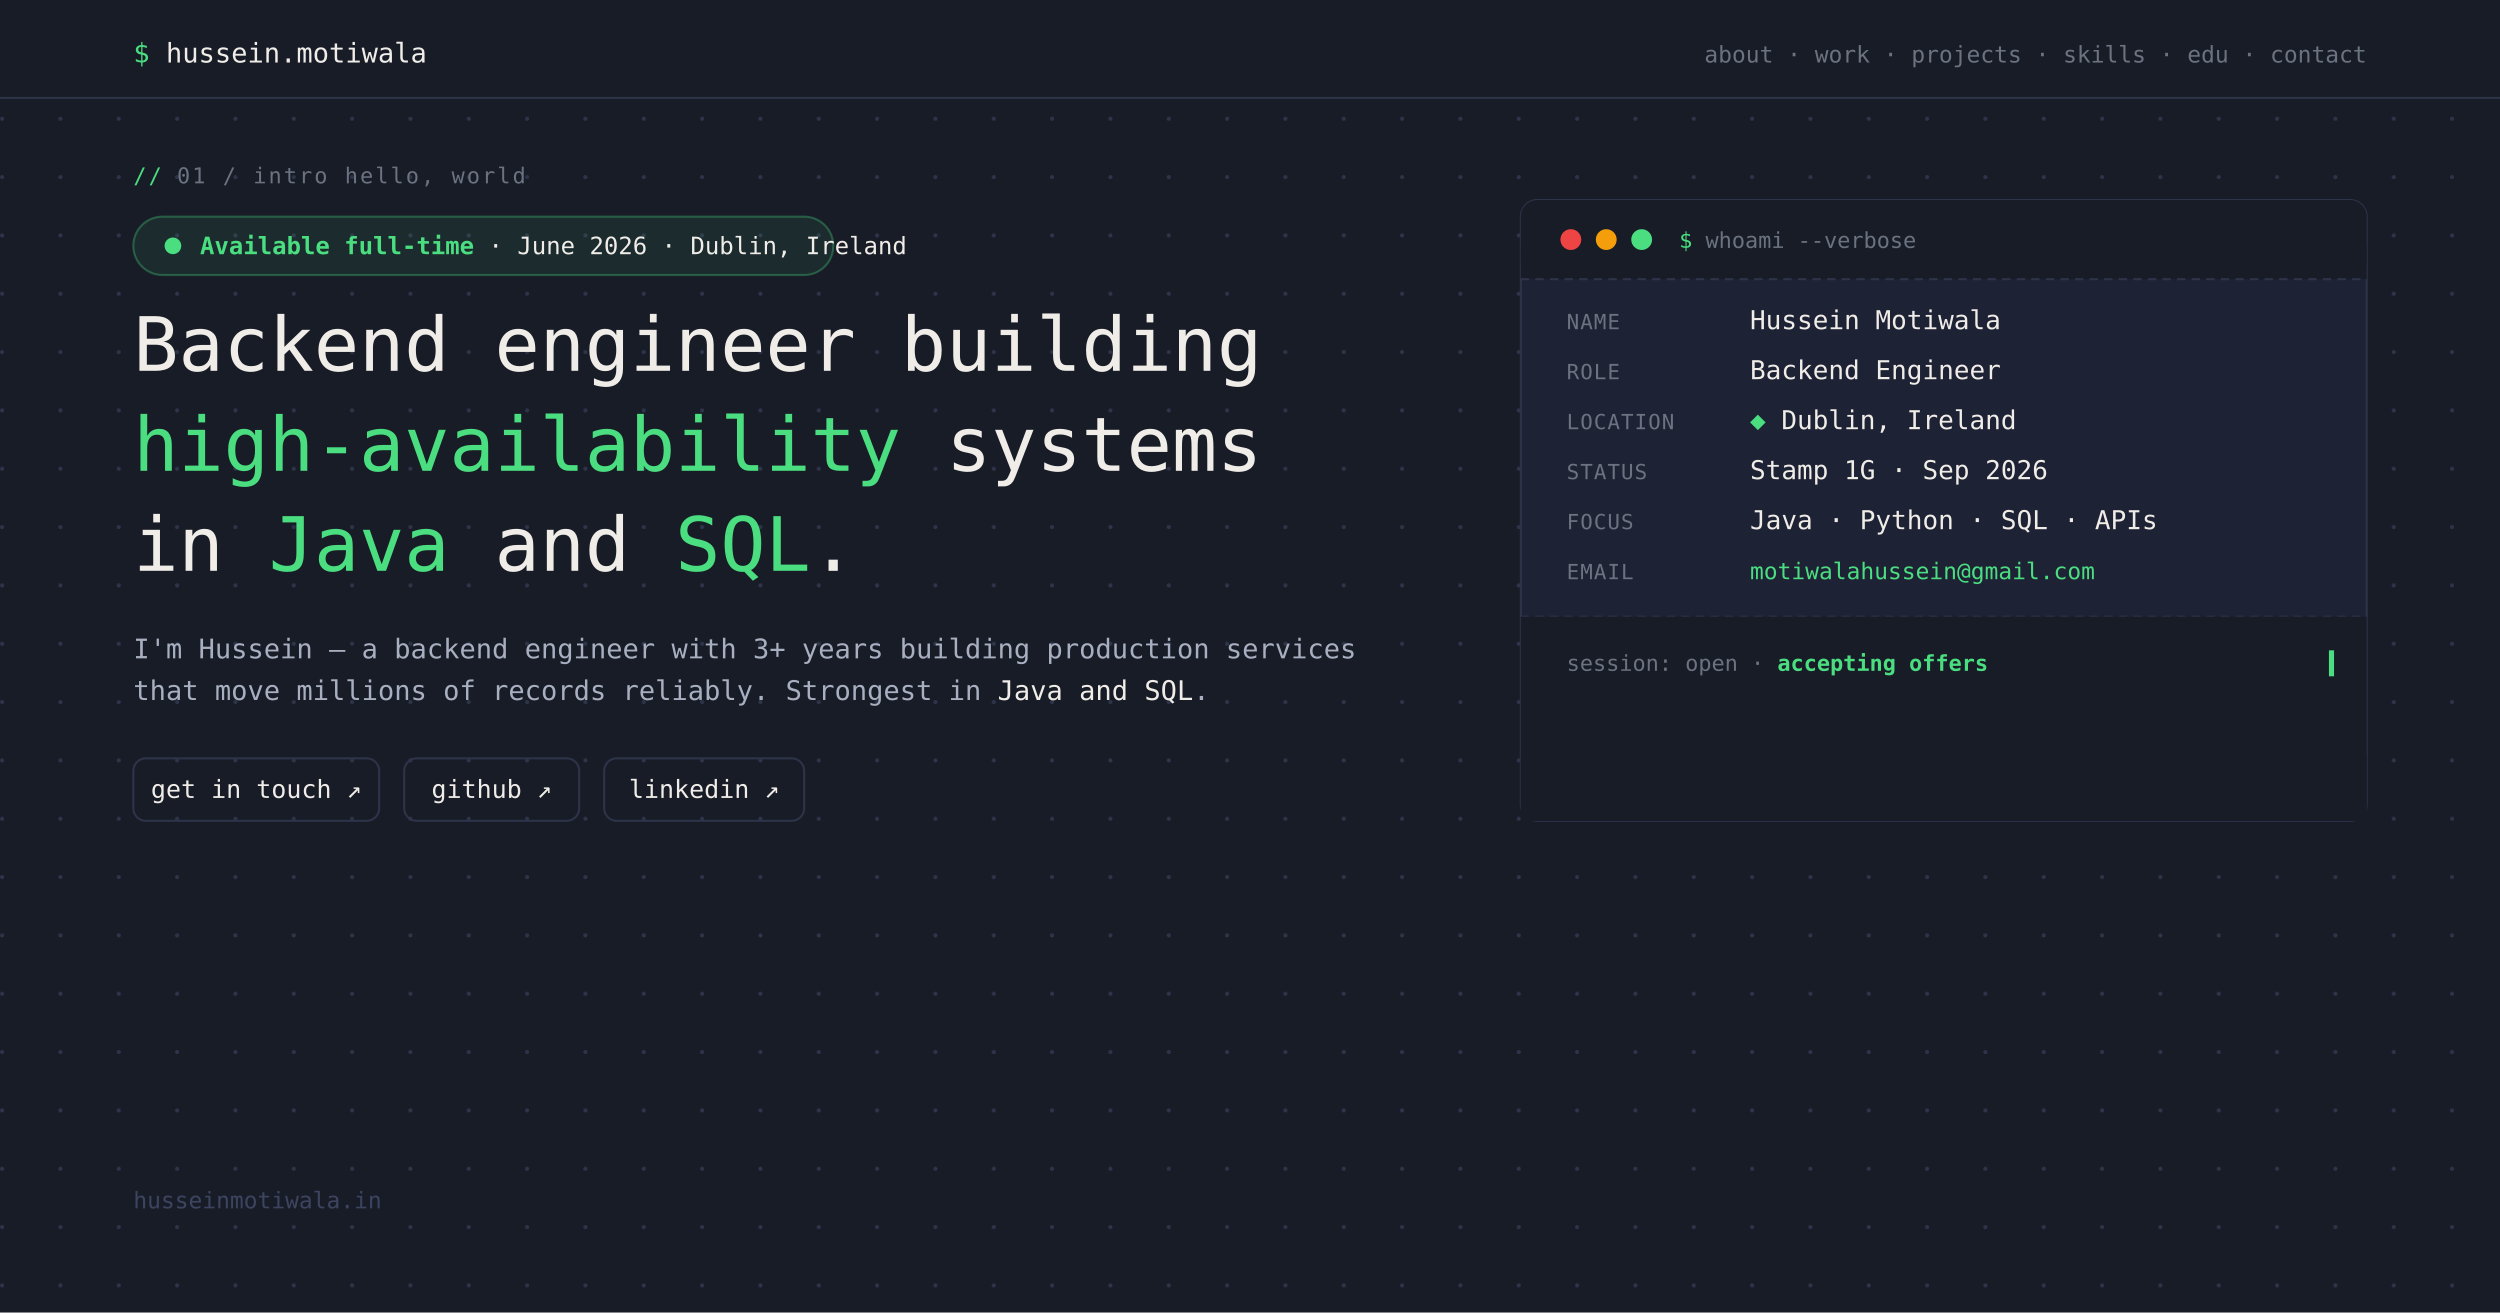
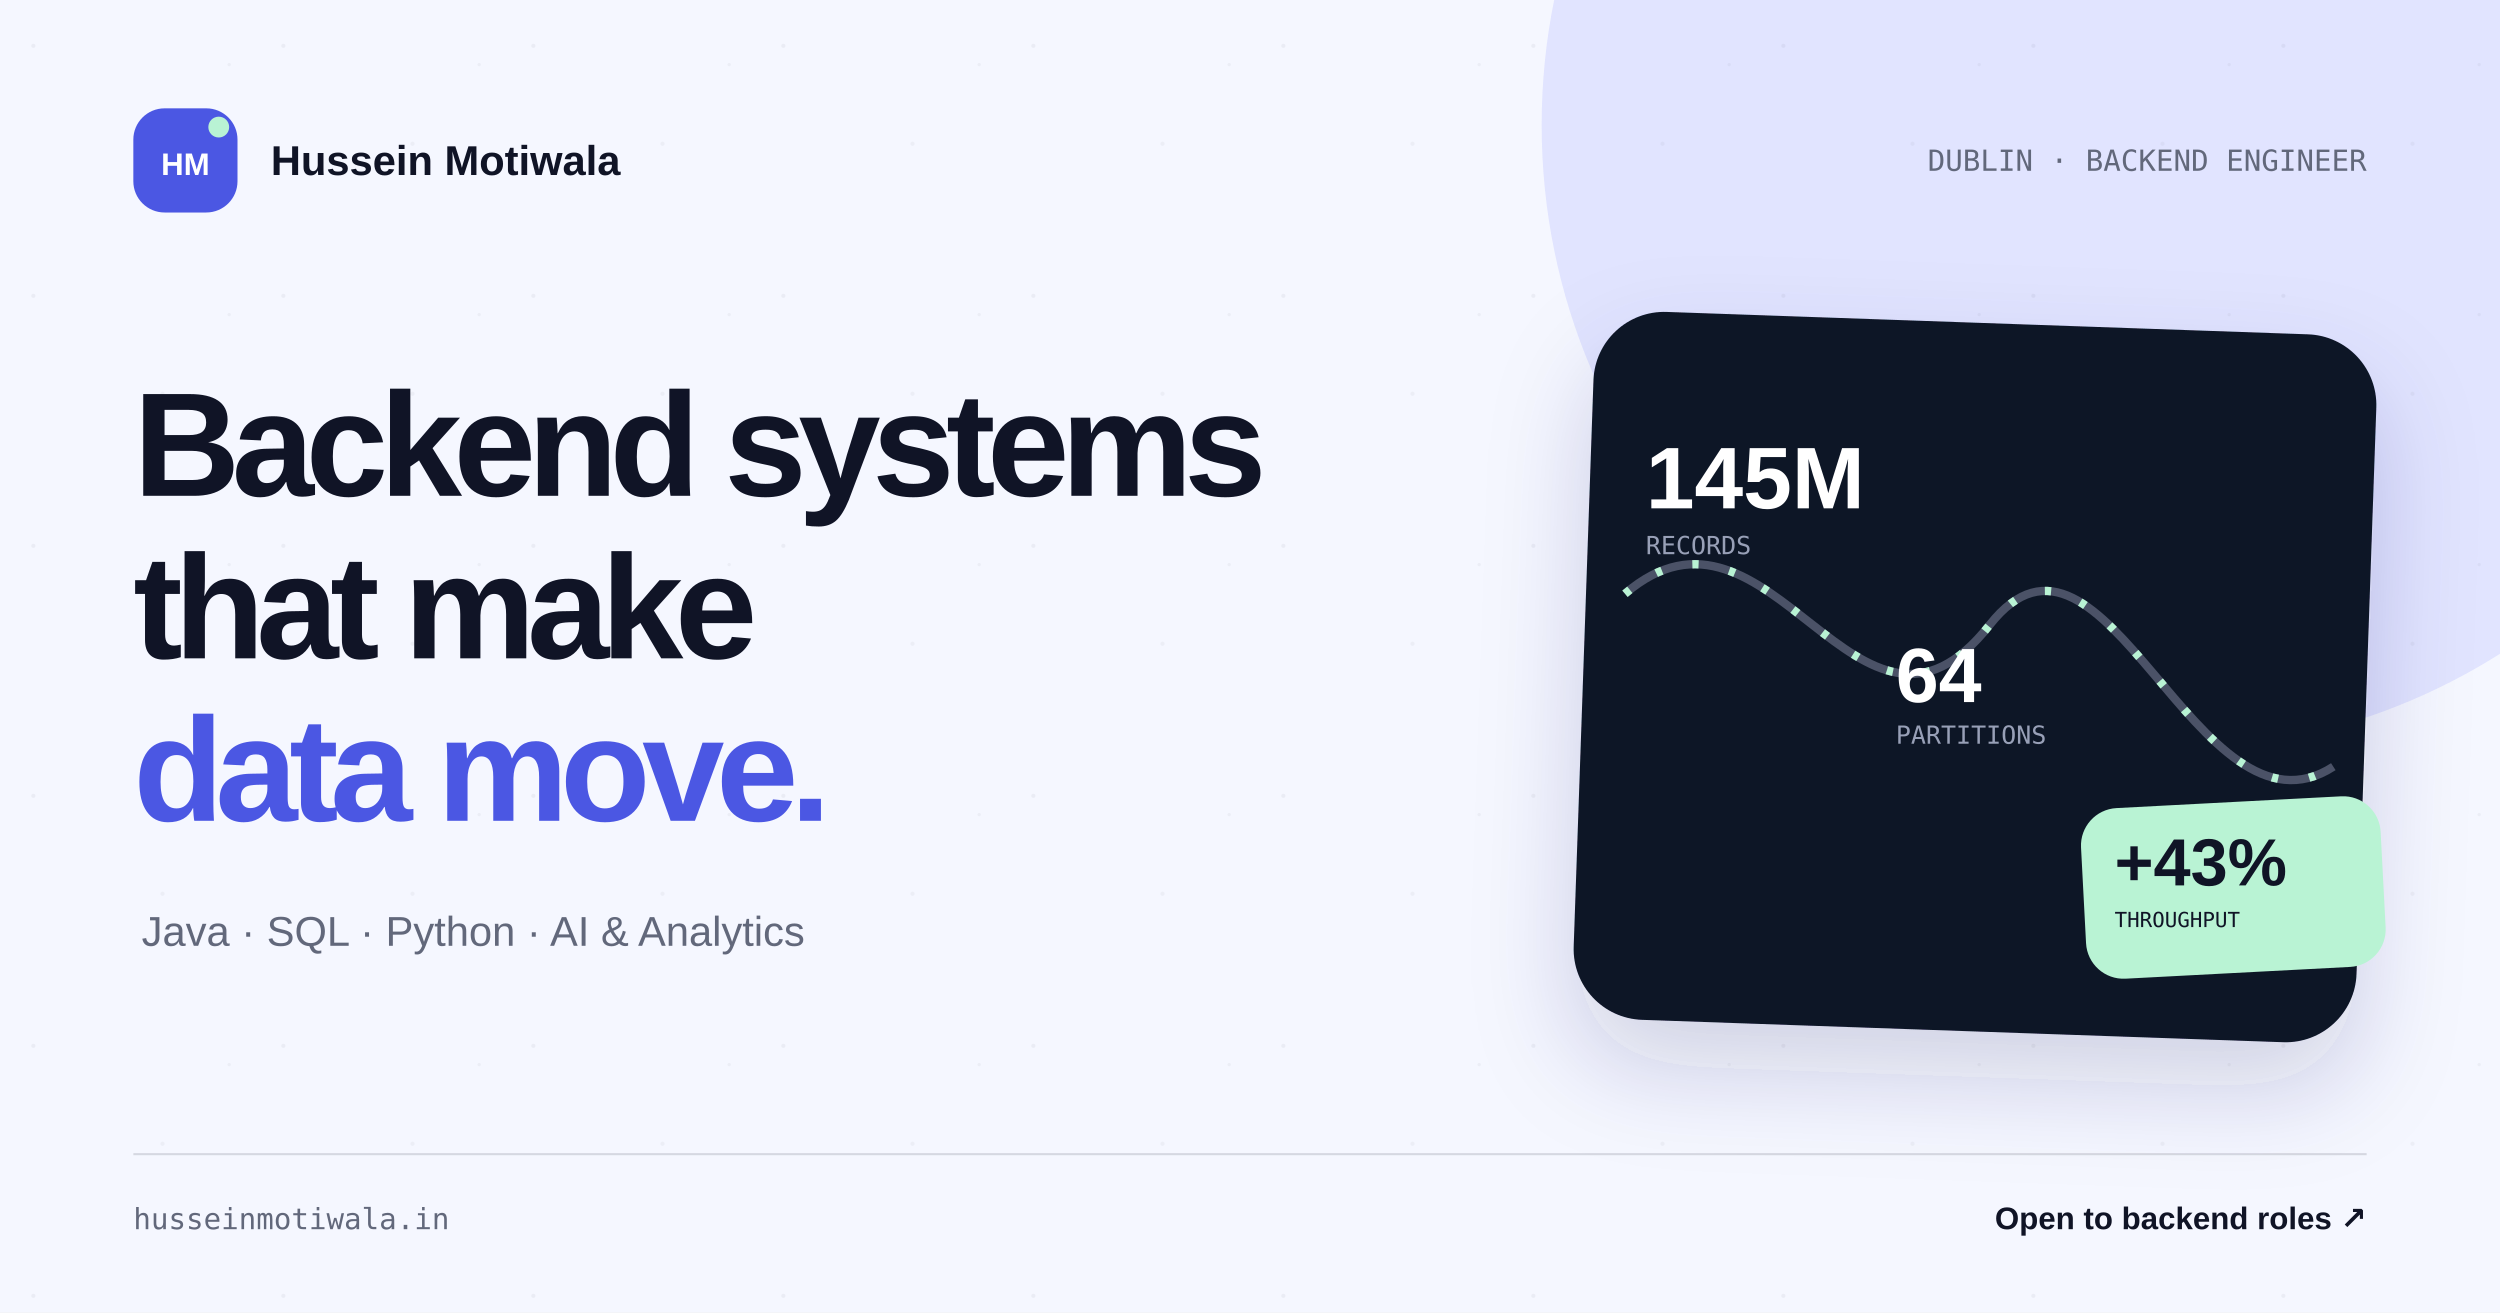
<svg xmlns="http://www.w3.org/2000/svg" width="1200" height="630" viewBox="0 0 1200 630">
  <defs>
-     <pattern id="dots" x="0" y="0" width="28" height="28" patternUnits="userSpaceOnUse">
-       <circle cx="1" cy="1" r="1" fill="#2d3348" />
+     <filter id="shadow" x="-20%" y="-20%" width="140%" height="140%">
+       <feDropShadow dx="0" dy="22" stdDeviation="24" flood-color="#293174" flood-opacity=".18" />
+     </filter>
+     <pattern id="grain" width="120" height="120" patternUnits="userSpaceOnUse">
+       <circle cx="16" cy="22" r="1" fill="#101426" opacity=".05" />
+       <circle cx="78" cy="69" r="1" fill="#101426" opacity=".04" />
+       <circle cx="110" cy="31" r=".8" fill="#101426" opacity=".04" />
    </pattern>
  </defs>
-   <rect width="1200" height="630" fill="#181c27" />
-   <rect width="1200" height="630" fill="url(#dots)" />
-   <rect width="1200" height="48" fill="#181c27" />
-   <line x1="0" y1="47" x2="1200" y2="47" stroke="#2d3348" stroke-width="1" />
-   <text x="64" y="30" font-family="ui-monospace,SFMono-Regular,Menlo,monospace" font-size="13" font-weight="500" fill="#f0ede8">
-     <tspan fill="#4ade80">$</tspan> hussein.motiwala
-   </text>
-   <text x="1136" y="30" font-family="ui-monospace,SFMono-Regular,Menlo,monospace" font-size="11" fill="#6b7280" text-anchor="end">about · work · projects · skills · edu · contact</text>
-   <text x="64" y="88" font-family="ui-monospace,SFMono-Regular,Menlo,monospace" font-size="10.5" fill="#6b7280" letter-spacing="1">
-     <tspan fill="#4ade80">//</tspan>  01 / intro    hello, world
-   </text>
-   <rect x="64" y="104" rx="14" ry="14" width="336" height="28" fill="#4ade8014" stroke="#4ade8050" stroke-width="1" />
-   <circle cx="83" cy="118" r="4" fill="#4ade80" />
-   <text x="96" y="122" font-family="ui-monospace,SFMono-Regular,Menlo,monospace" font-size="11.5" fill="#f0ede8">
-     <tspan font-weight="600" fill="#4ade80">Available full-time</tspan>  ·  June 2026  ·  Dublin, Ireland
-   </text>
-   <text x="64" y="178" font-family="ui-monospace,SFMono-Regular,Menlo,monospace" font-size="36" font-weight="500" fill="#f0ede8">Backend engineer building</text>
-   <text x="64" y="226" font-family="ui-monospace,SFMono-Regular,Menlo,monospace" font-size="36" font-weight="500" fill="#f0ede8">
-     <tspan fill="#4ade80">high-availability</tspan> systems</text>
-   <text x="64" y="274" font-family="ui-monospace,SFMono-Regular,Menlo,monospace" font-size="36" font-weight="500" fill="#f0ede8">in <tspan fill="#4ade80">Java</tspan> and <tspan fill="#4ade80">SQL</tspan>.</text>
-   <text x="64" y="316" font-family="ui-monospace,SFMono-Regular,Menlo,monospace" font-size="13" fill="#a8afc0">I'm Hussein — a backend engineer with 3+ years building production services</text>
-   <text x="64" y="336" font-family="ui-monospace,SFMono-Regular,Menlo,monospace" font-size="13" fill="#a8afc0">that move millions of records reliably. Strongest in <tspan fill="#f0ede8" font-weight="500">Java and SQL</tspan>.</text>
-   <rect x="64" y="364" width="118" height="30" rx="6" fill="none" stroke="#2d3348" stroke-width="1" />
-   <text x="123" y="383" font-family="ui-monospace,SFMono-Regular,Menlo,monospace" font-size="12" fill="#f0ede8" text-anchor="middle">get in touch ↗</text>
-   <rect x="194" y="364" width="84" height="30" rx="6" fill="none" stroke="#2d3348" stroke-width="1" />
-   <text x="236" y="383" font-family="ui-monospace,SFMono-Regular,Menlo,monospace" font-size="12" fill="#f0ede8" text-anchor="middle">github ↗</text>
-   <rect x="290" y="364" width="96" height="30" rx="6" fill="none" stroke="#2d3348" stroke-width="1" />
-   <text x="338" y="383" font-family="ui-monospace,SFMono-Regular,Menlo,monospace" font-size="12" fill="#f0ede8" text-anchor="middle">linkedin ↗</text>
-   <text x="64" y="580" font-family="ui-monospace,SFMono-Regular,Menlo,monospace" font-size="11" fill="#3d4460">husseinmotiwala.in</text>
-   <rect x="730" y="96" width="406" height="298" rx="8" fill="#1e2235" stroke="#2d3348" stroke-width="1" />
-   <rect x="730" y="96" width="406" height="38" rx="8" fill="#181c27" />
-   <rect x="730" y="118" width="406" height="16" fill="#181c27" />
-   <line x1="730" y1="134" x2="1136" y2="134" stroke="#2d3348" stroke-width="1" stroke-dasharray="4 3" />
-   <circle cx="754" cy="115" r="5" fill="#ef4444" />
-   <circle cx="771" cy="115" r="5" fill="#f59e0b" />
-   <circle cx="788" cy="115" r="5" fill="#4ade80" />
-   <text x="806" y="119" font-family="ui-monospace,SFMono-Regular,Menlo,monospace" font-size="10.5" fill="#6b7280">
-     <tspan fill="#4ade80">$</tspan>  whoami --verbose
-   </text>
-   <text x="752" y="158" font-family="ui-monospace,SFMono-Regular,Menlo,monospace" font-size="10" fill="#6b7280" letter-spacing="0.5">NAME</text>
-   <text x="840" y="158" font-family="ui-monospace,SFMono-Regular,Menlo,monospace" font-size="12.5" fill="#f0ede8">Hussein Motiwala</text>
-   <text x="752" y="182" font-family="ui-monospace,SFMono-Regular,Menlo,monospace" font-size="10" fill="#6b7280" letter-spacing="0.5">ROLE</text>
-   <text x="840" y="182" font-family="ui-monospace,SFMono-Regular,Menlo,monospace" font-size="12.5" fill="#f0ede8">Backend Engineer</text>
-   <text x="752" y="206" font-family="ui-monospace,SFMono-Regular,Menlo,monospace" font-size="10" fill="#6b7280" letter-spacing="0.5">LOCATION</text>
-   <text x="840" y="206" font-family="ui-monospace,SFMono-Regular,Menlo,monospace" font-size="12.5" fill="#f0ede8">
-     <tspan fill="#4ade80">◆</tspan> Dublin, Ireland</text>
-   <text x="752" y="230" font-family="ui-monospace,SFMono-Regular,Menlo,monospace" font-size="10" fill="#6b7280" letter-spacing="0.5">STATUS</text>
-   <text x="840" y="230" font-family="ui-monospace,SFMono-Regular,Menlo,monospace" font-size="12.5" fill="#f0ede8">Stamp 1G · Sep 2026</text>
-   <text x="752" y="254" font-family="ui-monospace,SFMono-Regular,Menlo,monospace" font-size="10" fill="#6b7280" letter-spacing="0.5">FOCUS</text>
-   <text x="840" y="254" font-family="ui-monospace,SFMono-Regular,Menlo,monospace" font-size="12.5" fill="#f0ede8">Java · Python · SQL · APIs</text>
-   <text x="752" y="278" font-family="ui-monospace,SFMono-Regular,Menlo,monospace" font-size="10" fill="#6b7280" letter-spacing="0.5">EMAIL</text>
-   <text x="840" y="278" font-family="ui-monospace,SFMono-Regular,Menlo,monospace" font-size="11" fill="#4ade80">motiwalahussein@gmail.com</text>
-   <line x1="730" y1="296" x2="1136" y2="296" stroke="#2d3348" stroke-width="1" stroke-dasharray="4 3" />
-   <rect x="730" y="296" width="406" height="98" fill="#181c27" />
-   <rect x="730" y="356" width="406" height="38" rx="8" fill="#181c27" />
-   <text x="752" y="322" font-family="ui-monospace,SFMono-Regular,Menlo,monospace" font-size="10.5" fill="#6b7280">
-     session: open  ·  <tspan fill="#4ade80" font-weight="600">accepting offers</tspan>
-   </text>
-   <text x="1118" y="322" font-family="ui-monospace,SFMono-Regular,Menlo,monospace" font-size="10.5" fill="#4ade80">▍</text>
+   <rect width="1200" height="630" fill="#F5F7FF" />
+   <circle cx="1040" cy="60" r="300" fill="#DDE0FF" opacity=".85" />
+   <rect width="1200" height="630" fill="url(#grain)" />
+   <rect x="64" y="52" width="50" height="50" rx="15" fill="#4B57E3" />
+   <circle cx="105" cy="61" r="5" fill="#B9F3D4" />
+   <text x="89" y="84" fill="#fff" font-family="Arial,sans-serif" font-size="15" font-weight="800" text-anchor="middle">HM</text>
+   <text x="130" y="84" fill="#101426" font-family="Arial,sans-serif" font-size="20" font-weight="700">Hussein Motiwala</text>
+   <text x="1136" y="82" fill="#62687B" font-family="monospace" font-size="14" text-anchor="end">DUBLIN · BACKEND ENGINEER</text>
+   <text x="64" y="238" fill="#101426" font-family="Arial,sans-serif" font-size="71" font-weight="800" letter-spacing="-4">Backend systems</text>
+   <text x="64" y="316" fill="#101426" font-family="Arial,sans-serif" font-size="71" font-weight="800" letter-spacing="-4">that make</text>
+   <text x="64" y="394" fill="#4B57E3" font-family="Arial,sans-serif" font-size="71" font-weight="800" letter-spacing="-4">data move.</text>
+   <text x="68" y="454" fill="#62687B" font-family="Arial,sans-serif" font-size="20">Java · SQL · Python · AI &amp; Analytics</text>
+   <g filter="url(#shadow)">
+     <rect x="760" y="155" width="376" height="340" rx="34" fill="#101426" transform="rotate(2 948 325)" />
+   </g>
+   <path d="M780 285 C850 225 892 380 955 300 C1010 230 1055 410 1120 368" fill="none" stroke="#DDE0FF" stroke-width="4" opacity=".3" />
+   <path d="M780 285 C850 225 892 380 955 300 C1010 230 1055 410 1120 368" fill="none" stroke="#B9F3D4" stroke-width="4" stroke-dasharray="3 15" />
+   <text x="790" y="244" fill="#fff" font-family="Arial,sans-serif" font-size="42" font-weight="800">145M</text>
+   <text x="790" y="266" fill="#98A0B7" font-family="monospace" font-size="12">RECORDS</text>
+   <text x="910" y="337" fill="#fff" font-family="Arial,sans-serif" font-size="37" font-weight="800">64</text>
+   <text x="910" y="357" fill="#98A0B7" font-family="monospace" font-size="12">PARTITIONS</text>
+   <rect x="1000" y="385" width="144" height="82" rx="18" fill="#B9F3D4" transform="rotate(-3 1072 426)" />
+   <text x="1015" y="425" fill="#101426" font-family="Arial,sans-serif" font-size="32" font-weight="800">+43%</text>
+   <text x="1015" y="445" fill="#101426" font-family="monospace" font-size="10">THROUGHPUT</text>
+   <line x1="64" y1="554" x2="1136" y2="554" stroke="#101426" opacity=".14" />
+   <text x="64" y="590" fill="#62687B" font-family="monospace" font-size="14">husseinmotiwala.in</text>
+   <text x="1136" y="590" fill="#101426" font-family="Arial,sans-serif" font-size="15" font-weight="700" text-anchor="end">Open to backend roles ↗</text>
</svg>
